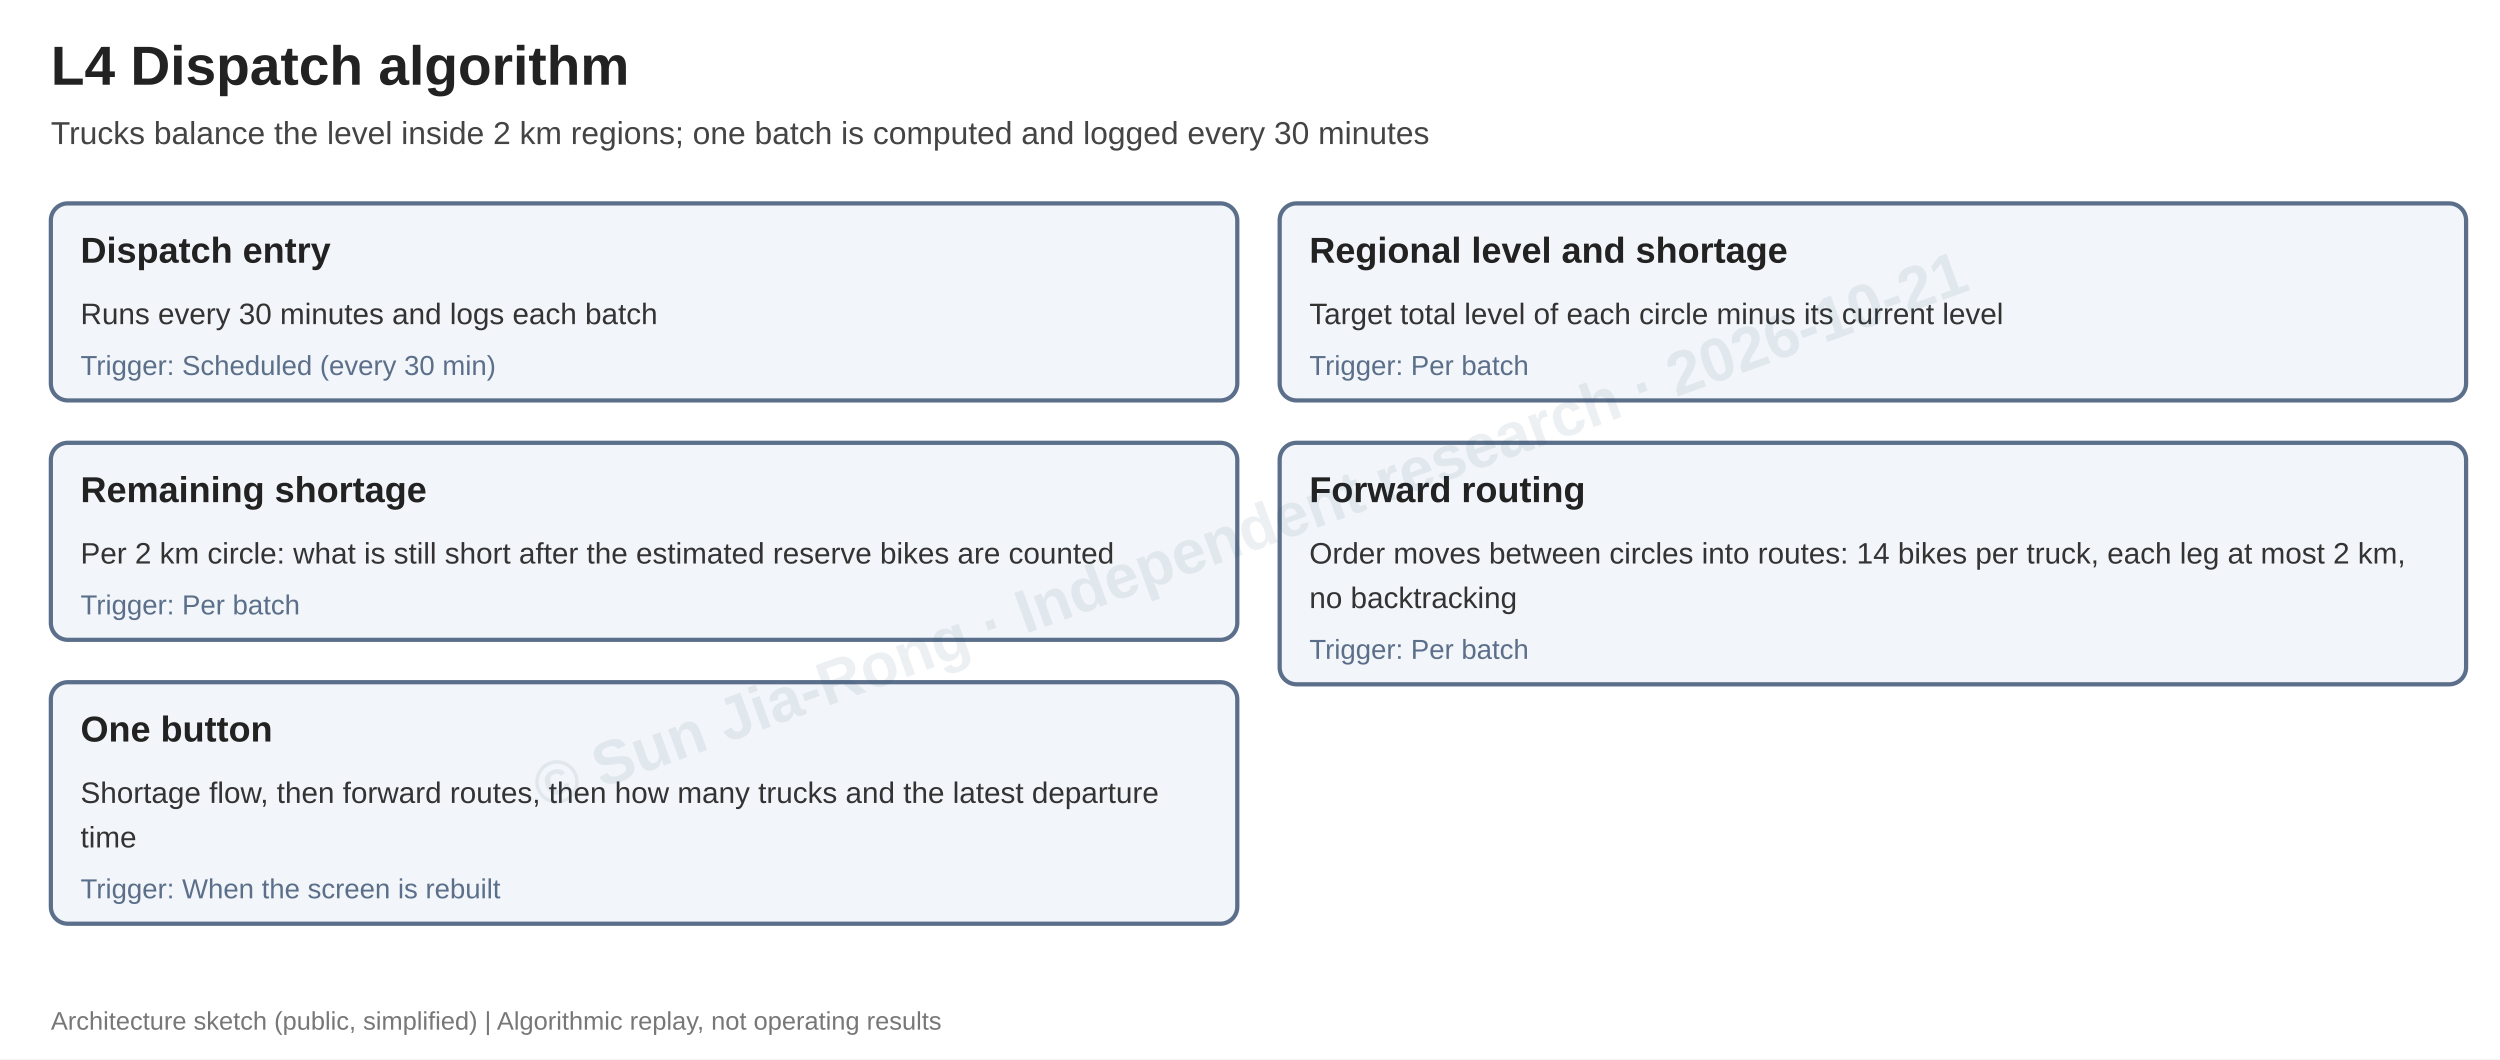
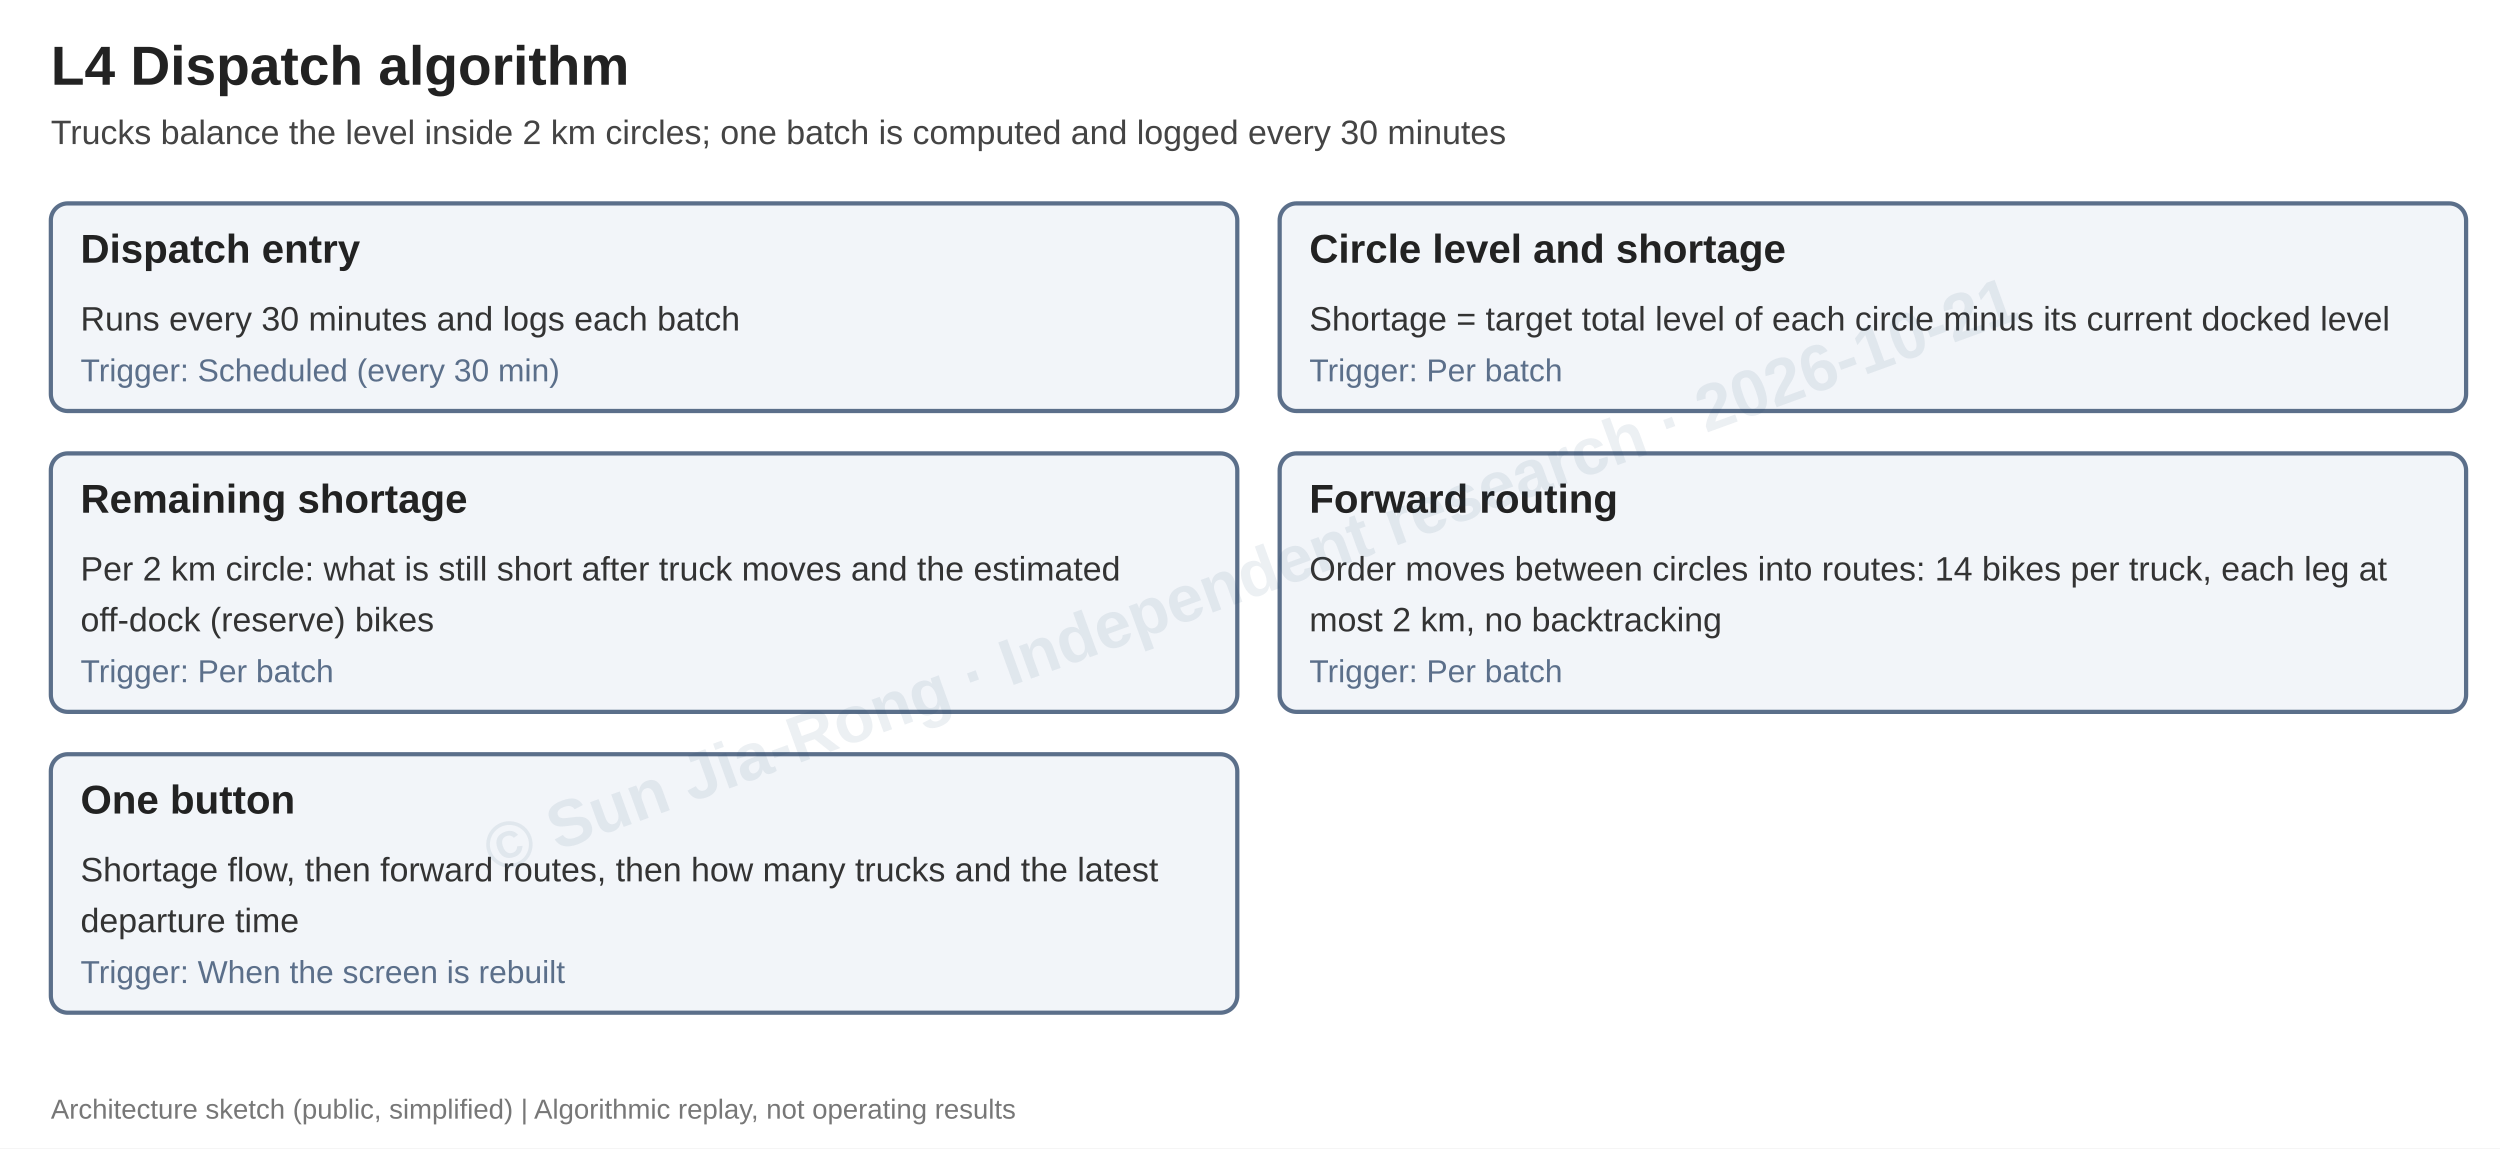
- <svg xmlns="http://www.w3.org/2000/svg" width="1180" height="500" viewBox="0 0 1180 500" font-family="Helvetica Neue, Arial, sans-serif">
-   <rect width="1180" height="500" fill="#ffffff" />
+ <svg xmlns="http://www.w3.org/2000/svg" width="1180" height="542" viewBox="0 0 1180 542" font-family="Helvetica Neue, Arial, sans-serif">
+   <rect width="1180" height="542" fill="#ffffff" />
  <text x="24" y="40" font-size="26" font-weight="700" fill="#222">L4  Dispatch algorithm</text>
-   <text x="24" y="68" font-size="15" fill="#444">Trucks balance the level inside 2 km regions; one batch is computed and logged every 30 minutes</text>
-   <rect x="24" y="96" width="560" height="93" rx="8" fill="#f2f5f9" stroke="#5b6f8a" stroke-width="2" />
-   <text x="38" y="124" font-size="17" font-weight="700" fill="#222">Dispatch entry</text>
-   <text x="38" y="153" font-size="14" fill="#333">Runs every 30 minutes and logs each batch</text>
-   <text x="38" y="177" font-size="13" fill="#5b6f8a">Trigger: Scheduled (every 30 min)</text>
-   <rect x="604" y="96" width="560" height="93" rx="8" fill="#f2f5f9" stroke="#5b6f8a" stroke-width="2" />
-   <text x="618" y="124" font-size="17" font-weight="700" fill="#222">Regional level and shortage</text>
-   <text x="618" y="153" font-size="14" fill="#333">Target total level of each circle minus its current level</text>
-   <text x="618" y="177" font-size="13" fill="#5b6f8a">Trigger: Per batch</text>
-   <rect x="24" y="209" width="560" height="93" rx="8" fill="#f2f5f9" stroke="#5b6f8a" stroke-width="2" />
-   <text x="38" y="237" font-size="17" font-weight="700" fill="#222">Remaining shortage</text>
-   <text x="38" y="266" font-size="14" fill="#333">Per 2 km circle: what is still short after the estimated reserve bikes are counted</text>
-   <text x="38" y="290" font-size="13" fill="#5b6f8a">Trigger: Per batch</text>
-   <rect x="604" y="209" width="560" height="114" rx="8" fill="#f2f5f9" stroke="#5b6f8a" stroke-width="2" />
-   <text x="618" y="237" font-size="17" font-weight="700" fill="#222">Forward routing</text>
-   <text x="618" y="266" font-size="14" fill="#333">Order moves between circles into routes: 14 bikes per truck, each leg at most 2 km,</text>
-   <text x="618" y="287" font-size="14" fill="#333">no backtracking</text>
-   <text x="618" y="311" font-size="13" fill="#5b6f8a">Trigger: Per batch</text>
-   <rect x="24" y="322" width="560" height="114" rx="8" fill="#f2f5f9" stroke="#5b6f8a" stroke-width="2" />
-   <text x="38" y="350" font-size="17" font-weight="700" fill="#222">One button</text>
-   <text x="38" y="379" font-size="14" fill="#333">Shortage flow, then forward routes, then how many trucks and the latest departure</text>
-   <text x="38" y="400" font-size="14" fill="#333">time</text>
-   <text x="38" y="424" font-size="13" fill="#5b6f8a">Trigger: When the screen is rebuilt</text>
-   <text x="24" y="486" font-size="12" fill="#777">Architecture sketch (public, simplified) | Algorithmic replay, not operating results</text>
-   <g opacity="0.08" transform="rotate(-20 590 250)">
-     <text x="590" y="260" text-anchor="middle" font-size="29" font-weight="bold" fill="#0b3a63" font-family="Helvetica Neue, Arial, sans-serif">© Sun Jia-Rong · Independent research · 2026-10-21</text>
+   <text x="24" y="68" font-size="16" fill="#444">Trucks balance the level inside 2 km circles; one batch is computed and logged every 30 minutes</text>
+   <rect x="24" y="96" width="560" height="98" rx="8" fill="#f2f5f9" stroke="#5b6f8a" stroke-width="2" />
+   <text x="38" y="124" font-size="19" font-weight="700" fill="#222">Dispatch entry</text>
+   <text x="38" y="156" font-size="16" fill="#333">Runs every 30 minutes and logs each batch</text>
+   <text x="38" y="180" font-size="15" fill="#5b6f8a">Trigger: Scheduled (every 30 min)</text>
+   <rect x="604" y="96" width="560" height="98" rx="8" fill="#f2f5f9" stroke="#5b6f8a" stroke-width="2" />
+   <text x="618" y="124" font-size="19" font-weight="700" fill="#222">Circle level and shortage</text>
+   <text x="618" y="156" font-size="16" fill="#333">Shortage = target total level of each circle minus its current docked level</text>
+   <text x="618" y="180" font-size="15" fill="#5b6f8a">Trigger: Per batch</text>
+   <rect x="24" y="214" width="560" height="122" rx="8" fill="#f2f5f9" stroke="#5b6f8a" stroke-width="2" />
+   <text x="38" y="242" font-size="19" font-weight="700" fill="#222">Remaining shortage</text>
+   <text x="38" y="274" font-size="16" fill="#333">Per 2 km circle: what is still short after truck moves and the estimated</text>
+   <text x="38" y="298" font-size="16" fill="#333">off-dock (reserve) bikes</text>
+   <text x="38" y="322" font-size="15" fill="#5b6f8a">Trigger: Per batch</text>
+   <rect x="604" y="214" width="560" height="122" rx="8" fill="#f2f5f9" stroke="#5b6f8a" stroke-width="2" />
+   <text x="618" y="242" font-size="19" font-weight="700" fill="#222">Forward routing</text>
+   <text x="618" y="274" font-size="16" fill="#333">Order moves between circles into routes: 14 bikes per truck, each leg at</text>
+   <text x="618" y="298" font-size="16" fill="#333">most 2 km, no backtracking</text>
+   <text x="618" y="322" font-size="15" fill="#5b6f8a">Trigger: Per batch</text>
+   <rect x="24" y="356" width="560" height="122" rx="8" fill="#f2f5f9" stroke="#5b6f8a" stroke-width="2" />
+   <text x="38" y="384" font-size="19" font-weight="700" fill="#222">One button</text>
+   <text x="38" y="416" font-size="16" fill="#333">Shortage flow, then forward routes, then how many trucks and the latest</text>
+   <text x="38" y="440" font-size="16" fill="#333">departure time</text>
+   <text x="38" y="464" font-size="15" fill="#5b6f8a">Trigger: When the screen is rebuilt</text>
+   <text x="24" y="528" font-size="13" fill="#777">Architecture sketch (public, simplified) | Algorithmic replay, not operating results</text>
+   <g opacity="0.08" transform="rotate(-20 590 271)">
+     <text x="590" y="282" text-anchor="middle" font-size="31" font-weight="bold" fill="#0b3a63" font-family="Helvetica Neue, Arial, sans-serif">© Sun Jia-Rong · Independent research · 2026-10-21</text>
  </g>
</svg>
